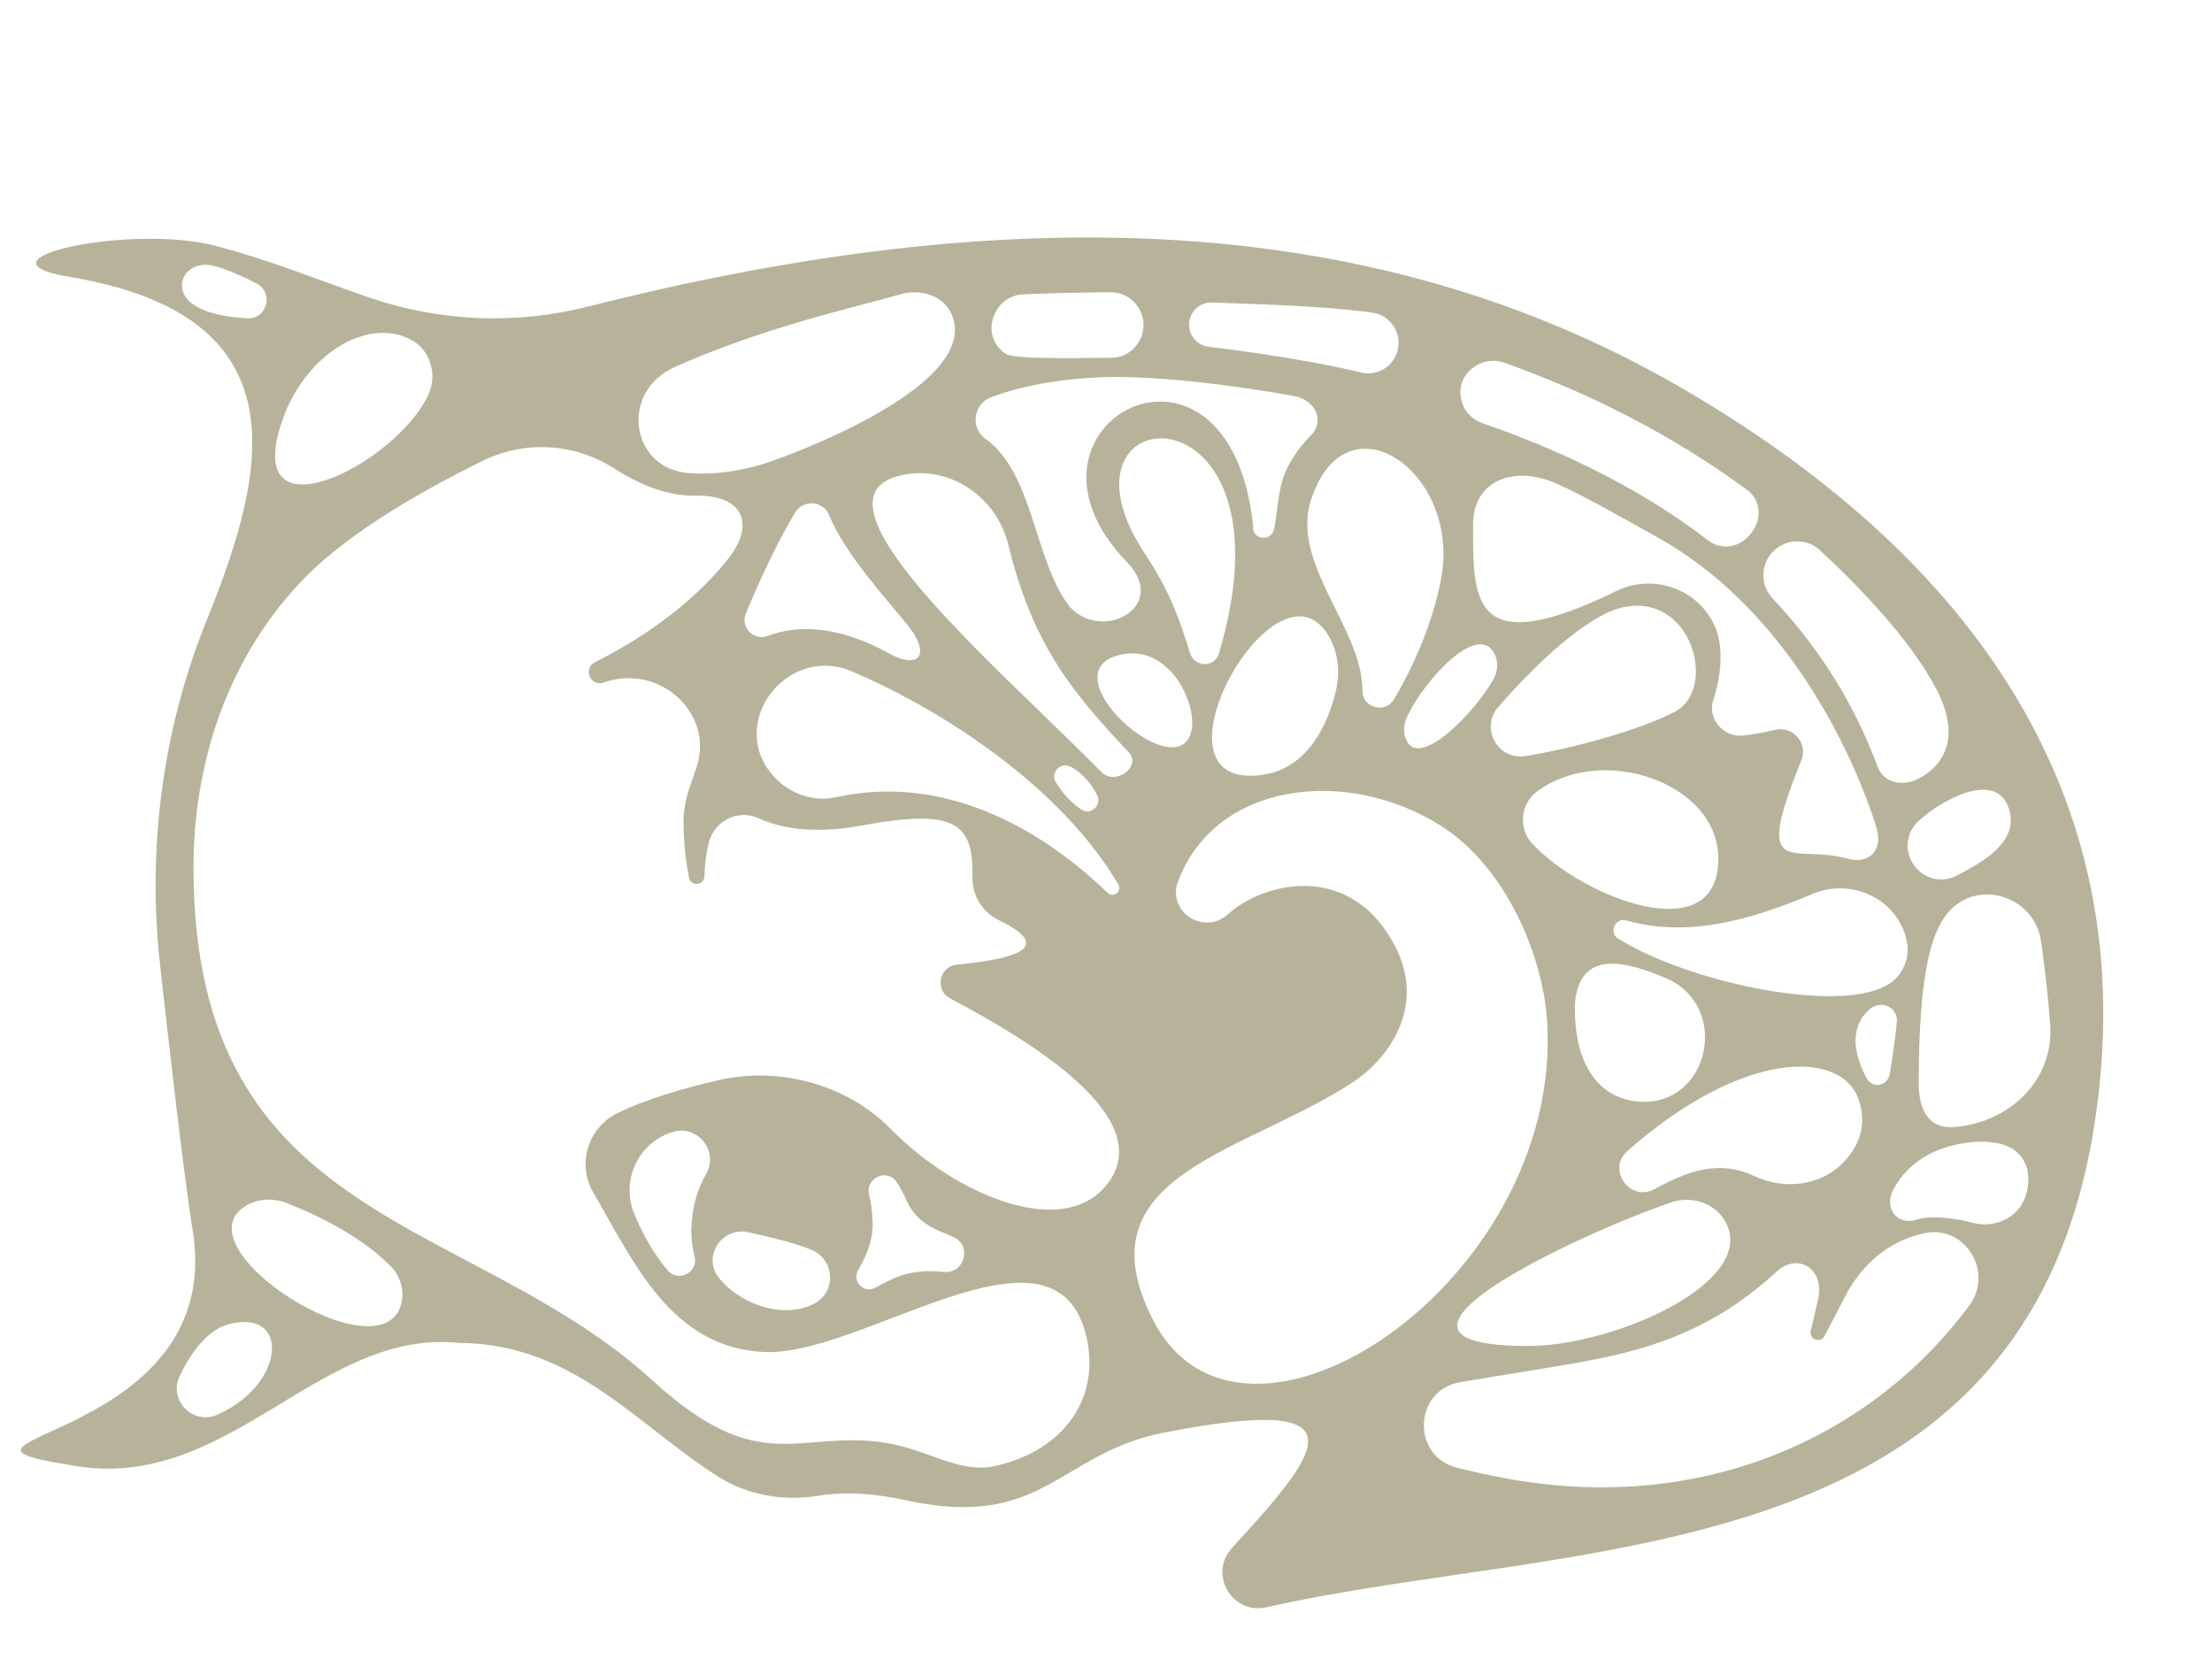
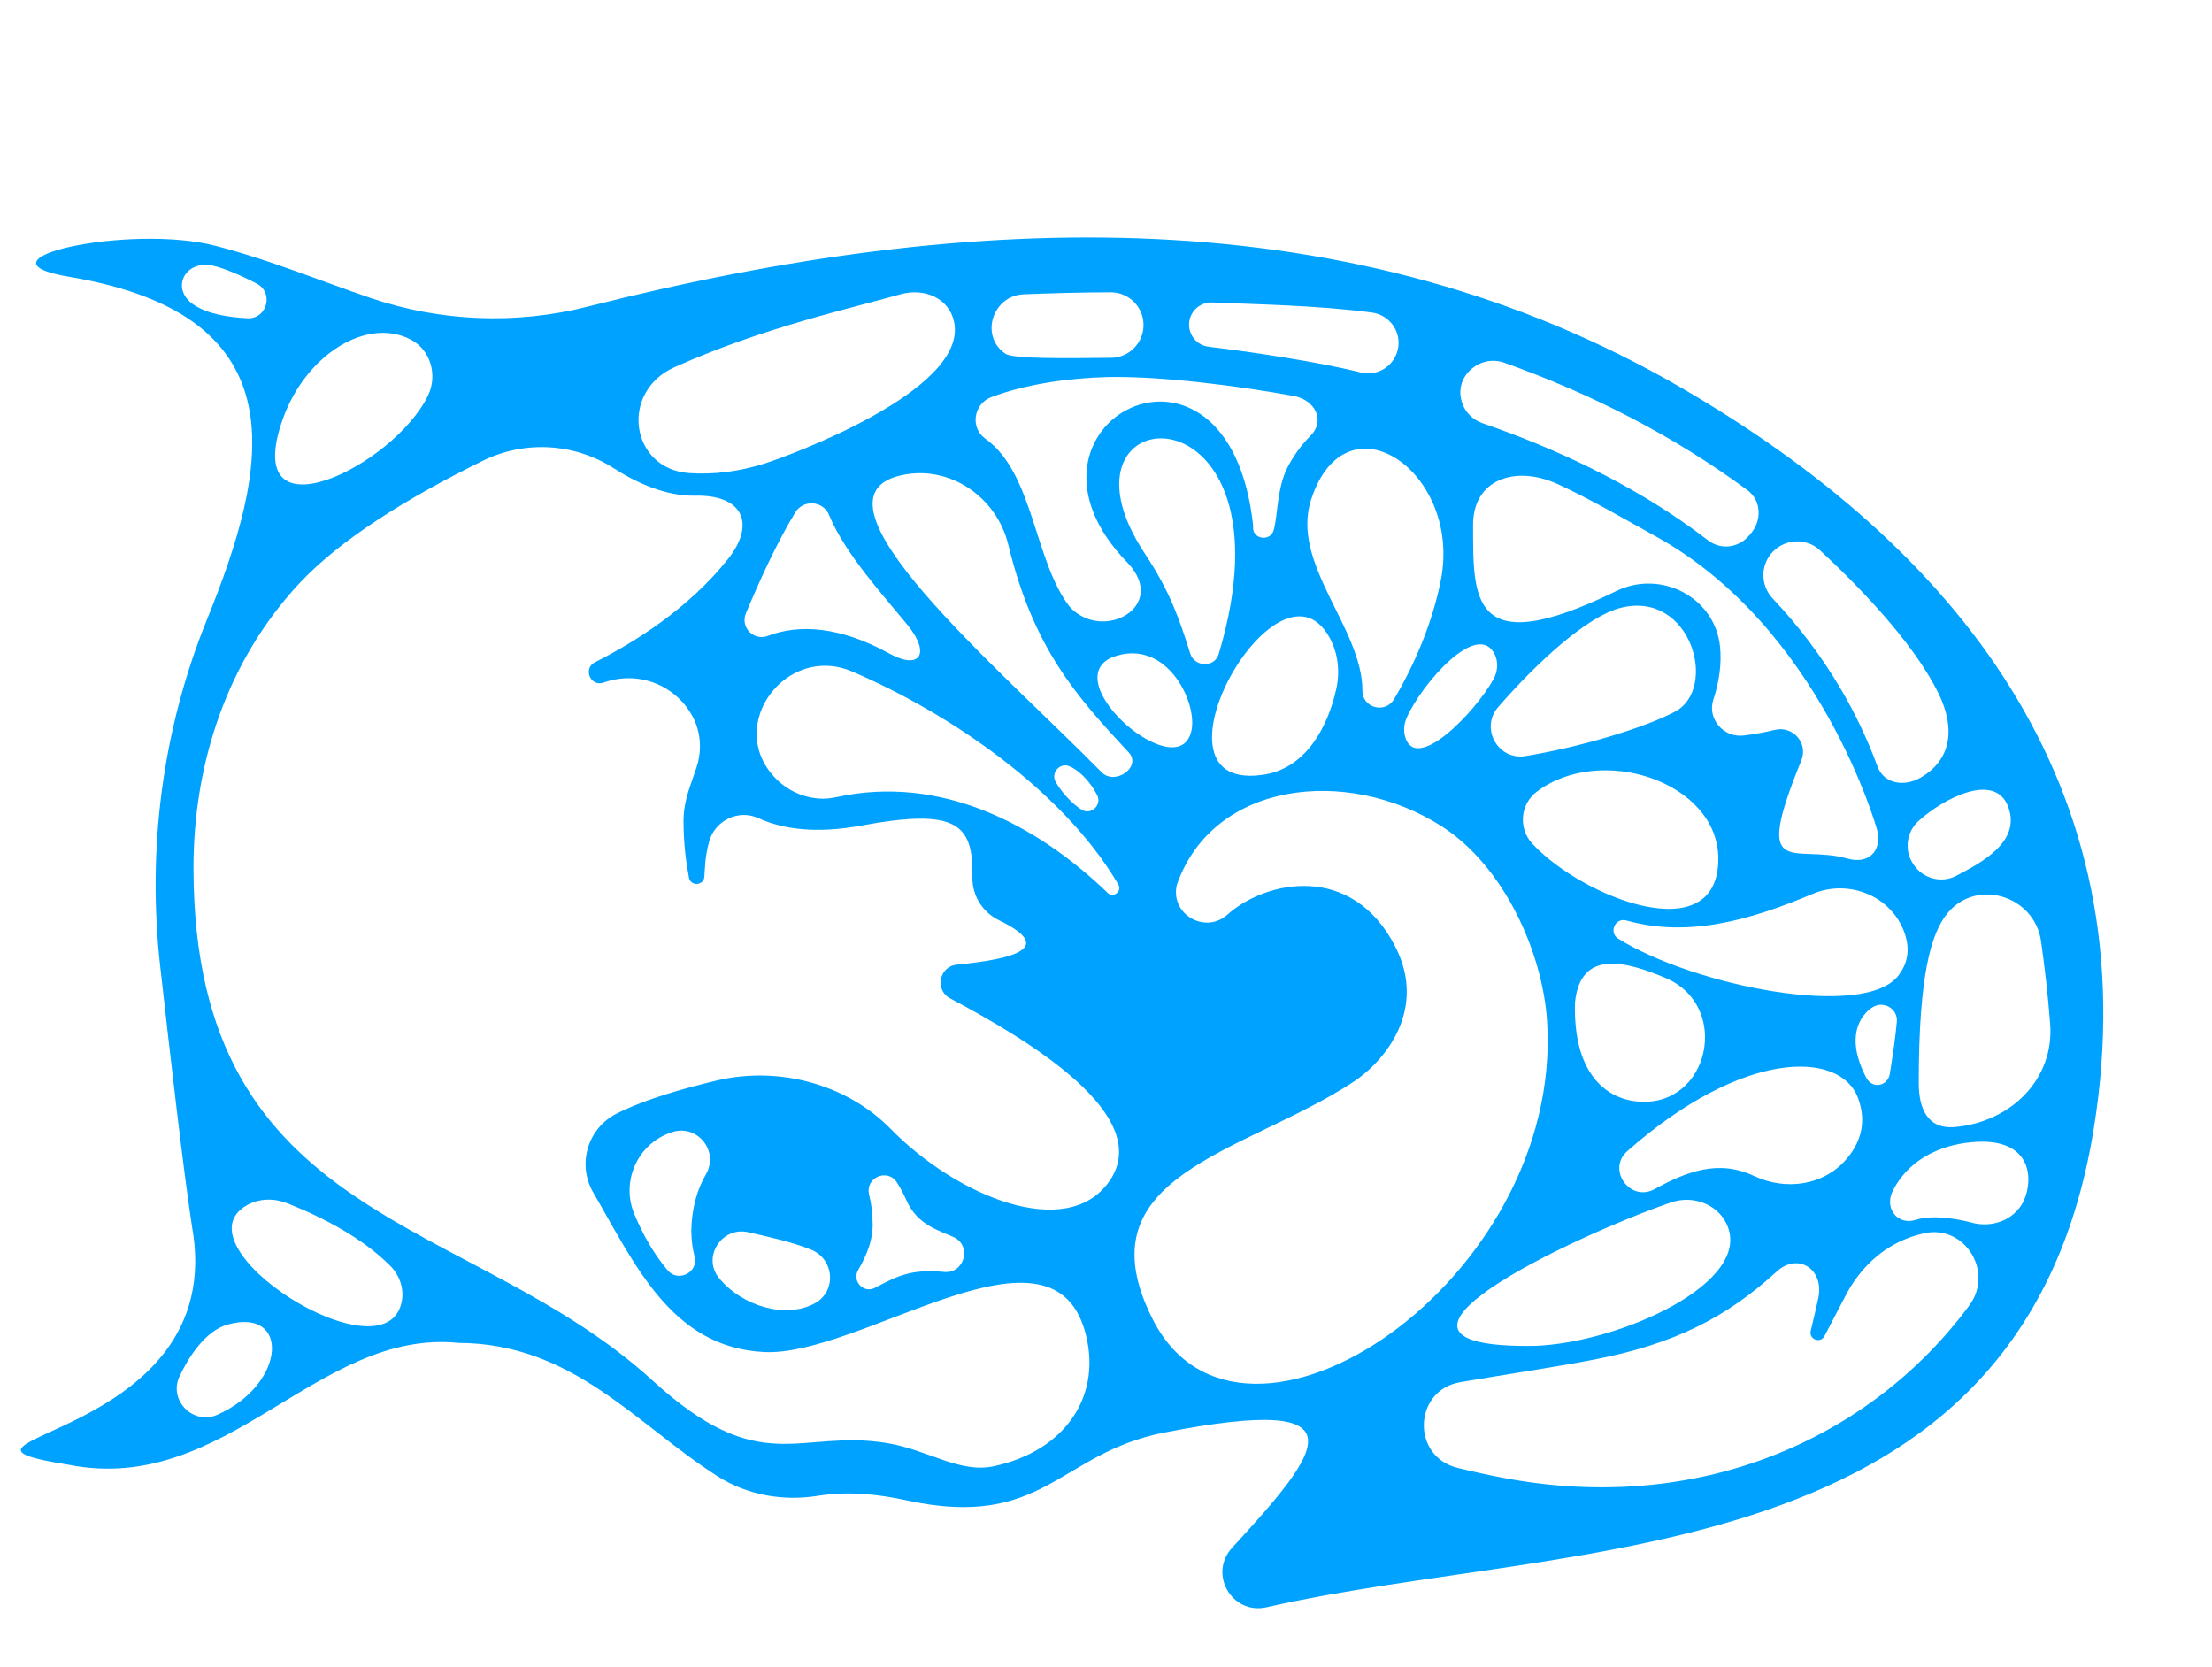
<svg xmlns="http://www.w3.org/2000/svg" version="1.1" id="Layer_1" x="0px" y="0px" viewBox="0 0 1327.2 1000" style="enable-background:new 0 0 1327.2 1000;" xml:space="preserve">
  <style type="text/css">
- 	.st0{fill:#B7B39A;}
+ 	.st0{fill:#00A2FF;}
</style>
  <path class="st0" d="M1008.77,232.66C812.14,118.57,585.04,125.12,352.6,183.98c-43.22,10.95-88.72,9.02-130.9-5.41  c-29.91-10.23-59.8-22.62-92.41-31.09c-51.53-13.38-150.85,8.42-86.78,18.77c138.96,23.67,118.45,114.8,81.61,205.62  c-26.69,65.82-35.93,137.4-27.99,207.99c6.3,56,13.6,119.9,19,155.58C139.04,865.3-59.19,862.86,40.99,878.8  c95.02,18.92,149.24-81.61,234.12-73.1c68.79,0.39,106.16,48.62,155.33,79.97c17.73,11.31,39.16,15.14,59.93,11.85  c18.7-2.96,35.99-1.13,53.76,2.72c82.08,17.75,91.15-28.33,154.31-40.69c122.68-24,93.93,11.26,40.82,69.11  c-14.42,15.71-0.04,40.41,20.75,35.67c182.69-41.6,452.58-18.49,496.17-286.67C1290,469.7,1171.55,327.11,1008.77,232.66z   M1204.89,483.99c8,21.1-16.3,33.7-31.03,41.44c-8.92,4.69-19.94,1.81-25.59-6.53c-0.09-0.14-0.19-0.27-0.28-0.41  c-5.57-8.23-4.2-19.28,3.17-25.94C1166.26,478.9,1196.93,463,1204.89,483.99z M1062.51,332.39c7.34-9.06,20.84-10.2,29.4-2.29  c20.87,19.27,55.77,54.38,71.22,85.98c10.35,21.17,7.63,39.95-10.84,50.53c-9.76,5.59-21.92,3.77-25.81-6.79  c-5.84-15.83-13.06-31.22-21.82-46.14c-11.87-20.21-25.65-38.28-41.02-54.55C1056.63,351.71,1056.09,340.32,1062.51,332.39z   M714.12,392.07c-6.4-20.34-11.83-36.69-27.3-60.06c-63.44-95.85,94.11-105.82,44.42,60.38  C728.75,400.69,716.72,400.35,714.12,392.07z M715.1,437.07c-5.83,37.23-82.51-28.25-47.5-42.84  C698.98,382.59,717.7,419.48,715.1,437.07z M797.73,382.57c5.07,9.23,6.34,20.09,4.12,30.38c-5.05,23.38-18.21,47.21-42.3,51.61  C680.94,478.39,766.45,325.63,797.73,382.57z M786.69,299.69c21.2-64.78,91.18-15.78,77.66,49.18  c-5.12,25.49-16.01,50.62-27.93,70.64c-5.32,8.94-19.01,5.25-18.98-5.16C817.54,376.93,774.1,338.14,786.69,299.69z M844.06,430.53  c8.98-20.29,42.53-58.72,52.74-37.98c2.33,4.74,1.84,10.38-0.73,15c-11.2,20.12-46.64,56.65-53,34.49  C841.98,438.23,842.46,434.14,844.06,430.53z M1064.81,437.94c-6.13,1.51-12.47,2.59-18.45,3.36c-12.11,1.55-22.18-9.97-18.35-21.56  c3.54-10.7,5.06-21.63,4.01-31.81c-3.06-29.65-35.52-46.38-62.3-33.28c-88.05,43.05-85.75,3.97-85.88-39.6  c-0.08-27.71,25.63-36.09,50.83-24.57c19.15,8.75,39.84,20.87,58.57,31.2c99.32,54.75,132.99,176.05,133.06,176.35  c3.05,12.6-5.19,20.65-17.67,17.13c-32.4-9.14-57.7,14.4-27.82-58.95C1085.03,445.83,1075.68,435.25,1064.81,437.94z M898.87,424.28  c22.23-25.62,53.12-54.7,74.05-59.71c41.93-10.04,58.07,48.6,32.08,62.42c-18.57,9.87-57.5,21.41-89.78,26.65  C898.75,456.31,887.94,436.88,898.87,424.28z M922.13,474.95c38.69-29.02,108.82-5.66,108.86,40.27  c0.05,55.45-81.41,23.33-111.51-8.92C910.9,497.1,912.06,482.5,922.13,474.95z M999.44,586.83c39.39,16.67,26.33,77.44-16.31,74.12  c-20.62-1.61-39.35-18.24-38.13-59.47C948.24,569.39,975.4,576.66,999.44,586.83z M1002.66,721.43c12.76-4.39,27.46,0.7,33.27,12.88  c16.7,34.99-63.68,71.27-114.89,73.19C801.06,809.36,943.3,741.87,1002.66,721.43z M992.77,713.44  c-14.73,8.07-28.93-11.74-16.32-22.85c69.85-61.57,127.87-60.2,138.37-31.79c3.88,10.5,4.4,23.64-7.26,37  c-13.64,15.63-36.33,18.63-55.09,9.78C1030.97,695.44,1011.83,703.01,992.77,713.44z M1123.69,604.27c6.65-4,15.07,1,14.41,8.73  c-0.72,8.43-2.4,20.09-4.2,31.26c-1.16,7.24-10.39,9.57-14.2,2.24C1103.41,615.17,1123.69,604.27,1123.69,604.27z M1139.27,585.02  c-19.96,27.02-122.59,6.64-168.33-21.83c-5.9-3.67-1.79-12.81,4.89-10.93c37,10.41,74.21-0.09,111.75-15.93  c21.59-9.11,47.2,1.14,55.08,23.21C1146.6,570.61,1143.97,578.67,1139.27,585.02z M902.57,217.63  c52.12,18.58,101.27,43.62,145.81,76.4c8.7,6.41,8.87,18.68,1.61,26.69c-0.18,0.2-0.36,0.4-0.53,0.6c-6.27,7.4-16.91,8.82-24.59,2.9  c-21.44-16.53-44.93-30.75-70-43.17c-21.29-10.55-43.12-19.44-65.34-27.12c-5.84-2.02-10.53-6.59-12.33-12.49  c-0.14-0.46-0.27-0.93-0.4-1.4C872.96,225.3,888.21,212.51,902.57,217.63z M727.37,181.48c24.85,1.08,63.07,1.67,95.81,6.05  c11.79,1.58,19.03,13.71,14.72,24.8v0c-3.34,8.62-12.58,13.41-21.54,11.14c-24.91-6.29-65.38-12.35-91.16-15.42  c-8.49-1.01-13.85-9.64-10.99-17.7v0C716.17,184.82,721.51,181.23,727.37,181.48z M614.11,176.6c15.24-0.63,34.12-1.21,52.28-1.23  c7.87-0.01,15,4.65,18.11,11.87v0c5.57,12.91-3.82,27.31-17.87,27.44c-26.87,0.26-58.76,0.77-63.39-2.47l-0.12-0.08  c-0.12-0.08-0.23-0.16-0.35-0.25C587.85,201.17,595.74,177.36,614.11,176.6z M594.76,238.29c21.58-8.15,47.85-11.51,69.56-12.04  c30.63-0.75,77.61,5.04,111.98,11.34c12.6,2.31,19.12,14.65,10.1,23.75c-6.05,6.1-10.69,12.85-13.88,19.06  c-6.36,12.38-5.78,28.53-8.27,37.59c-2.01,7.34-13.18,5.52-12.37-2.05c0.01-0.08,0.04-0.16,0.03-0.25  c-14.36-135.86-156.44-60.7-75.11,22.23c24.32,26.16-15.25,47.56-34.93,26.2c-21.47-27.48-21.58-80.28-50.71-100.95  C581.92,256.59,584.14,242.3,594.76,238.29z M540.26,176.58c14.23-4.05,29.28,2.23,32.23,16.73c8.45,41.42-101.43,80.93-113.6,84.78  c-15.32,4.84-30.66,6.8-45.52,5.75c-35.02-2.47-41.94-48.63-8.62-63.55C457.95,196.47,509.96,185.2,540.26,176.58z M544.66,375.16  c13.62,16.76,7.65,27.28-11.27,16.84c-29.49-16.27-54.14-17.6-72.67-10.48c-8.47,3.25-16.67-5.17-13.18-13.54  c7.86-18.86,18.45-42.13,29.57-60.47c4.87-8.03,16.81-7.14,20.37,1.55C507.01,332.31,530.66,357.95,544.66,375.16z M169.76,251.23  c13.79-38.61,50.59-61.29,76.85-47.41c11.8,6.23,16.02,21.29,10.28,33.33C236.6,279.68,143.22,325.55,169.76,251.23z M148.49,190.96  c-11.62-0.55-23.93-2.62-32.15-8.05c-14.17-9.37-5.69-26.92,10.97-23.6c6.29,1.25,16.72,5.67,26.68,10.82  C164.47,175.55,160.28,191.52,148.49,190.96z M130.43,848.83c-14.51,6.44-29.46-8.63-22.73-23.01  c5.06-10.81,15.13-27.22,28.81-31.08C174.05,784.13,171.9,830.42,130.43,848.83z M241.01,781.11  c-9.68,47.37-136.86-33.39-92.69-58.09c7.32-4.09,16.2-4.18,24-1.1c22.04,8.72,45.65,21.18,61.98,37.71  C239.87,765.26,242.6,773.36,241.01,781.11z M665.56,708.8c-25.38,36.2-91.31,9.15-131.15-31.47  c-26.54-27.06-67.47-37.81-104.35-29.03c-20.37,4.85-43.06,11.28-60.05,19.83c-17.46,8.79-23.9,30.51-14.04,47.4  c24.82,42.53,46.71,92.9,102.43,95.67c58.1,2.88,171.44-85.4,192.45-12.85c11,38-10.79,72.06-54.71,81.4  c-20.43,4.34-39.46-9.88-63.69-13.89c-53.28-8.82-75.39,22.27-140.87-37.53C282.02,728.26,116.49,735.8,116.09,521.27  c-0.12-63.27,20.22-124.7,63.31-171.03c24.56-26.41,64.77-51.4,110.37-73.81c25.11-12.34,54.9-10.59,78.46,4.5  c14.02,8.98,31.31,16.76,48.83,16.48c0.15,0,0.31-0.01,0.46-0.01c27.83-0.51,36.43,16.59,19.04,38.33  c-23.7,29.62-55.88,49.69-79.58,61.61c-7.35,3.7-2.71,14.84,5.09,12.22c0.22-0.07,0.44-0.15,0.66-0.22  c22.39-7.64,45.18,3.51,53.93,22.81c4.09,9.02,4.32,19.32,1.11,28.69l-3.92,11.44c-2.65,7.74-3.78,14.39-3.74,21.05  c0.08,13.45,1.62,24.57,3.27,33.23c1.01,5.32,8.82,4.91,9.23-0.5c0.41-5.38,0.3-11.32,2.76-20.76c3.38-12.98,17.6-19.97,29.8-14.38  c14.91,6.83,35.16,9.26,61.32,4.45c57.02-10.49,67.63-1.57,66.96,30.89c-0.23,10.96,6.01,21.05,15.87,25.83  c33.77,16.38,10.3,23.2-25.17,26.68c-10.64,1.04-13.5,15.24-4.05,20.25C617.69,624.26,693.04,669.6,665.56,708.8z M523.51,732.3  c-0.14-5.6-0.85-10.77-2.05-15.51c-2.55-10.09,10.94-16.13,16.63-7.41c2.02,3.1,3.95,6.66,5.77,10.77  c6.6,14.87,19.22,17.92,28.3,22.09c11.22,5.16,6.5,22.12-5.78,20.9c-20.05-1.99-28.81,2.9-41.38,9.52  c-6.87,3.62-14.01-4.07-10.05-10.76C520.19,753.06,524.32,742.6,523.51,732.3z M488.96,781.93c-17.41,9.59-43.81,1.8-57.62-15.24  c-10.19-12.58,1.83-30.98,17.61-27.38c12.96,2.96,26.21,5.84,37.67,10.44C500.6,755.35,502.15,774.66,488.96,781.93z M416.75,753.94  c2.45,9.45-9.84,15.7-16.15,8.25c-8.06-9.52-14.68-21-20.02-33.79c-7.86-18.84,1.24-40.78,20.25-48.24  c0.59-0.23,1.18-0.46,1.77-0.67c15.36-5.65,29.18,10.95,20.95,25.1c-5.24,9.01-8.5,20.26-8.77,33.75  C414.83,744,415.52,749.2,416.75,753.94z M664.53,535.65c-43.45-41.91-100.92-70.72-162.01-57.51c-3.73,0.81-7.58,1.3-11.38,0.97  c-11.39-0.98-20.54-6.17-27.13-13.56c-28.24-31.61,8.21-79.31,47.2-62.68c58.68,25.03,127.06,71.82,159.8,127.84  C673.41,534.84,667.96,538.96,664.53,535.65z M641.7,459.75c6.54,2.81,12.88,10.05,16.56,17.22c3.1,6.03-3.65,12.4-9.38,8.78  c-6.06-3.84-11.89-10.47-15.43-16.51C630.26,463.8,635.9,457.26,641.7,459.75z M660.92,463.29  C599.34,400.69,479,298.98,540.68,285.17c29.01-6.5,57.33,12.88,64.33,41.77c15.07,62.17,40.77,90.69,72.25,124.54  C685.19,460.02,669.09,471.6,660.92,463.29z M691.83,791.94c-44.42-86.75,54.06-99.72,119.51-142.35  c20.92-13.63,44.66-44.63,25.92-81.45c-25.92-50.91-77.86-39.97-100.88-19.32c-13,11.67-33.74,0.11-30.46-17.05  c0.05-0.27,0.11-0.55,0.16-0.82c21.63-62.29,102.33-71.41,158.97-35.16c37.68,24.12,60.71,76.21,63.23,117.32  C937.84,769.11,745.61,896.98,691.83,791.94z M901.29,886.57c-9.94-1.92-18.92-3.91-27.01-5.94c-27.61-6.92-26.19-46.53,1.86-51.34  c27.18-4.66,57.2-9.04,81.14-13.72c47.15-9.22,78.52-24.99,108.7-52.63c12.77-11.7,28.84-1.53,24.94,16.22  c-1.15,5.24-2.78,12.18-4.49,19.34c-1.22,5.09,5.83,7.75,8.26,3.12c4.37-8.31,8.91-16.97,12.65-24.24  c7.41-14.37,19.02-26.36,33.75-33.01c3.8-1.72,7.92-3.16,12.67-4.27c0.19-0.04,0.37-0.09,0.55-0.13  c24.5-5.57,42.24,23.03,27.3,43.24C1122.21,863.55,1019.01,909.25,901.29,886.57z M1215.39,717.6  c-4.42,13.51-19.2,19.77-32.86,15.83c-3.92-1.13-21.82-5.17-32.8-1.6c-11.38,3.7-19.48-7.13-13.89-17.7l0.38-0.71  c8.47-16.03,24.82-25.11,42.78-27.64C1215.86,680.58,1220.25,702.74,1215.39,717.6z M1172.89,676.2  c-16.76,1.45-21.64-11.65-21.64-26.47c-0.01-65.55,7.6-89.97,17.17-101.72c17.46-21.41,52.35-10.62,56.21,16.73  c1.95,13.81,4.13,31.56,5.47,49.64C1232.59,647.76,1206.24,673.31,1172.89,676.2z" />
</svg>
